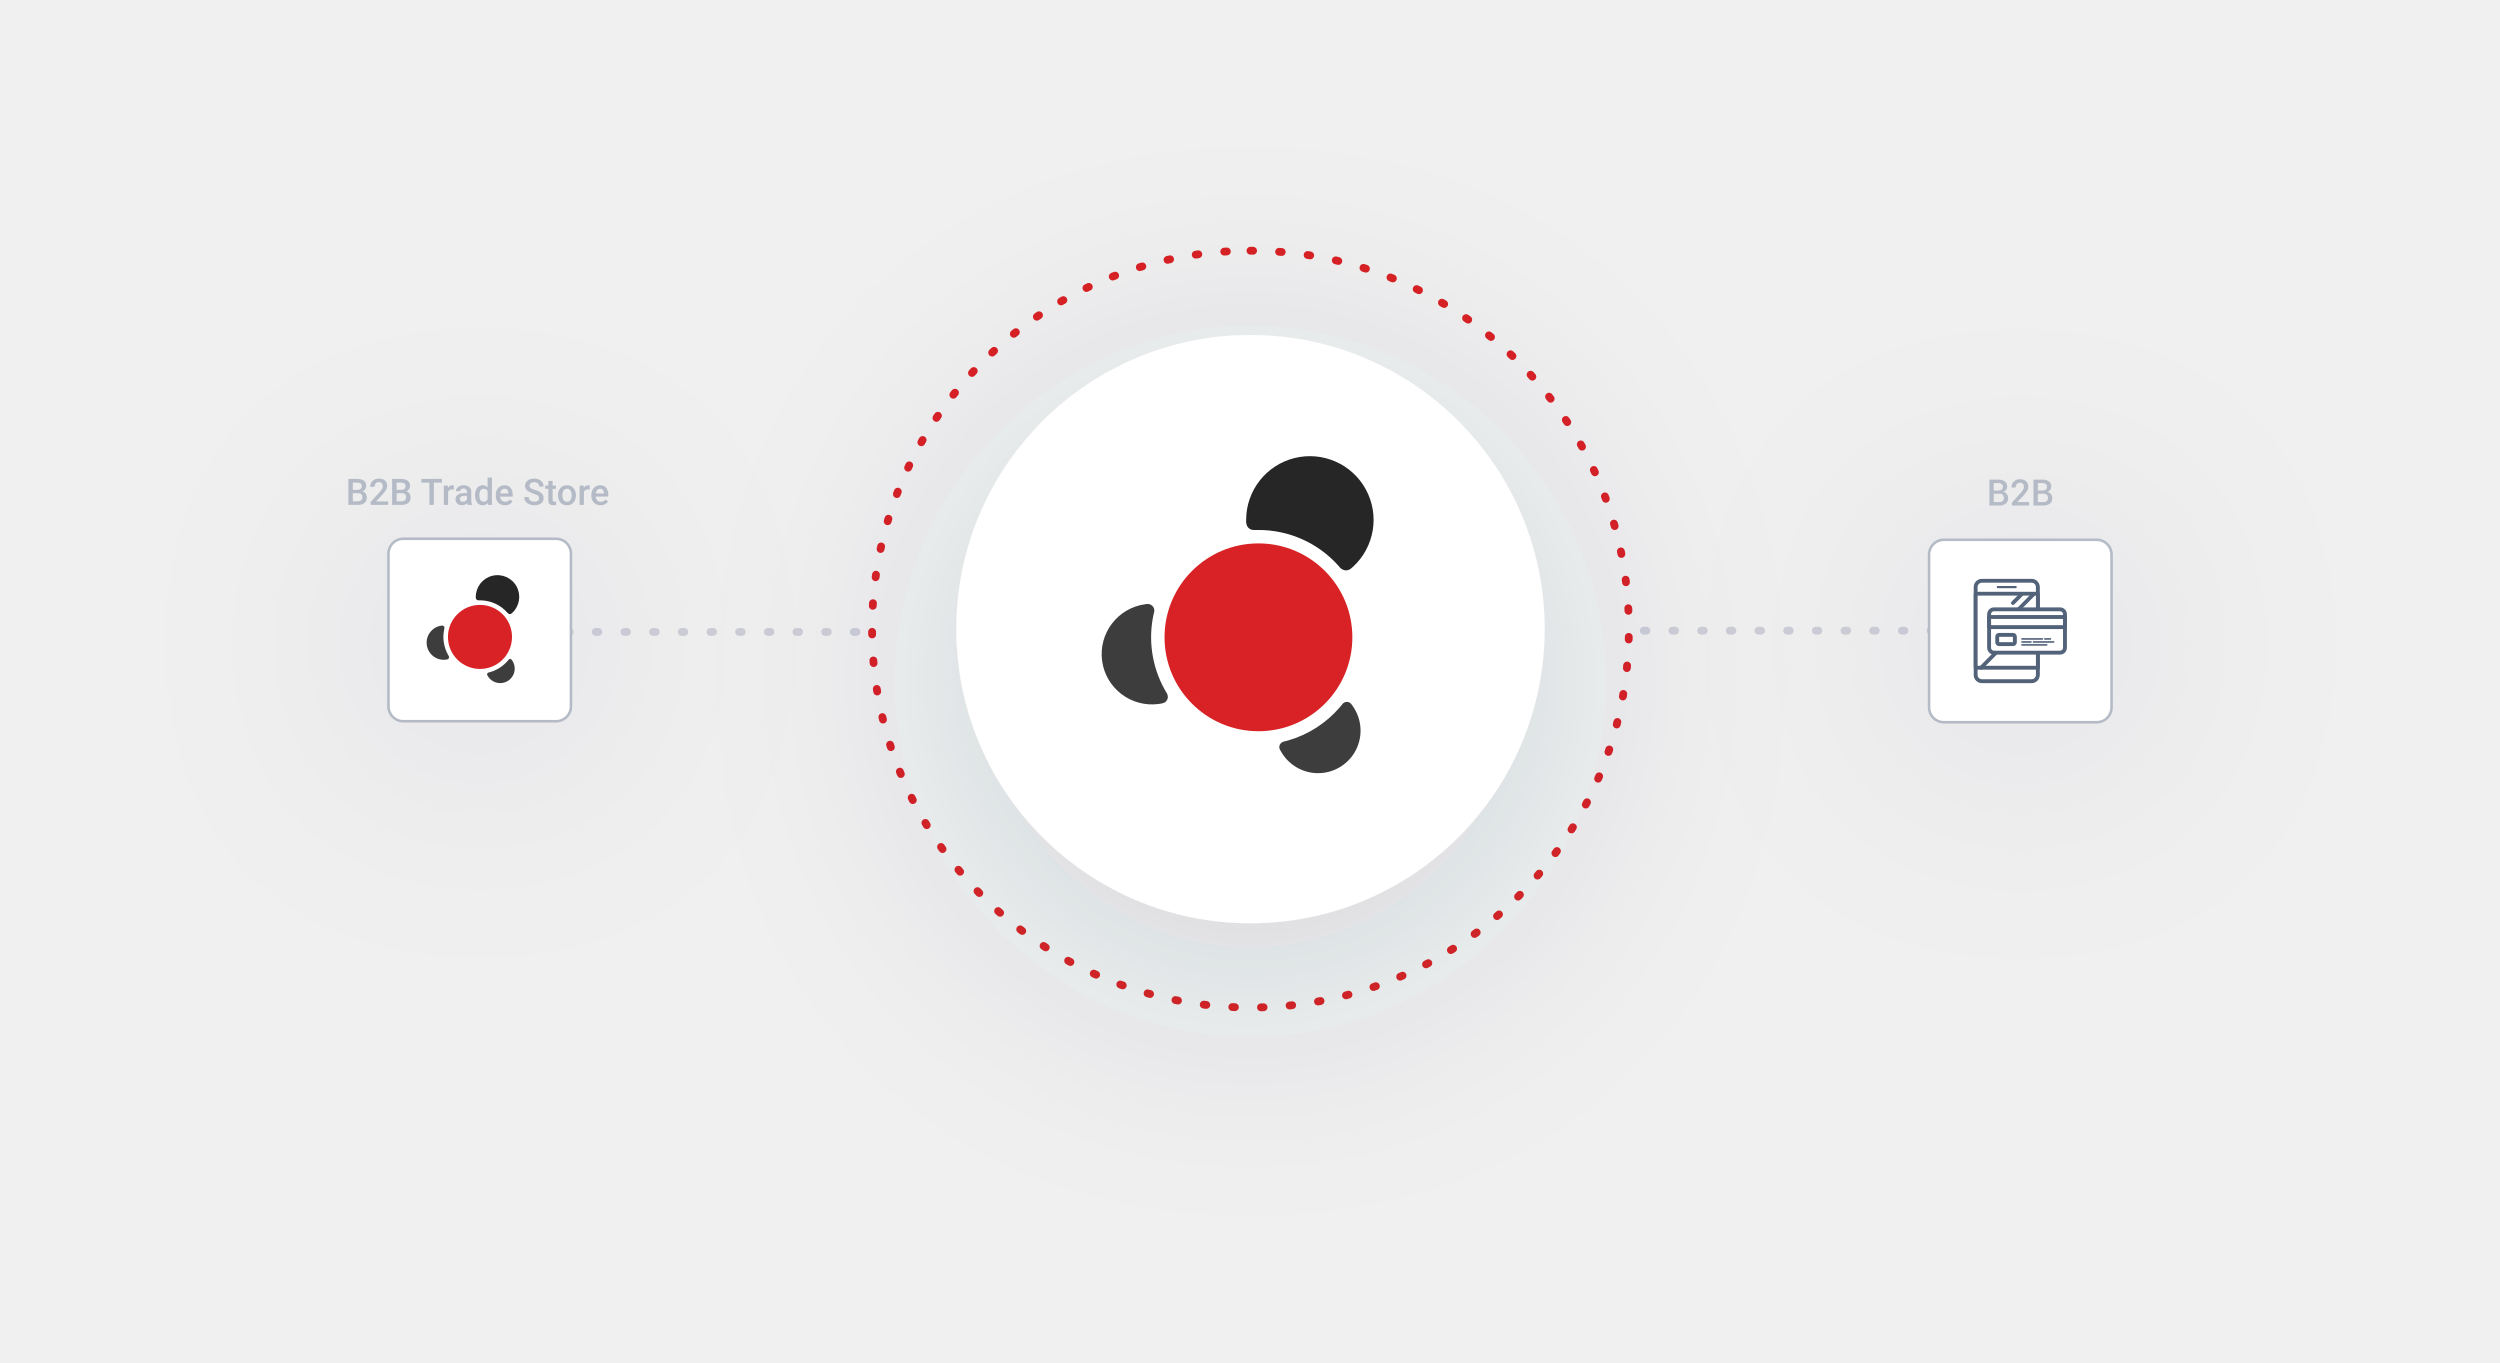
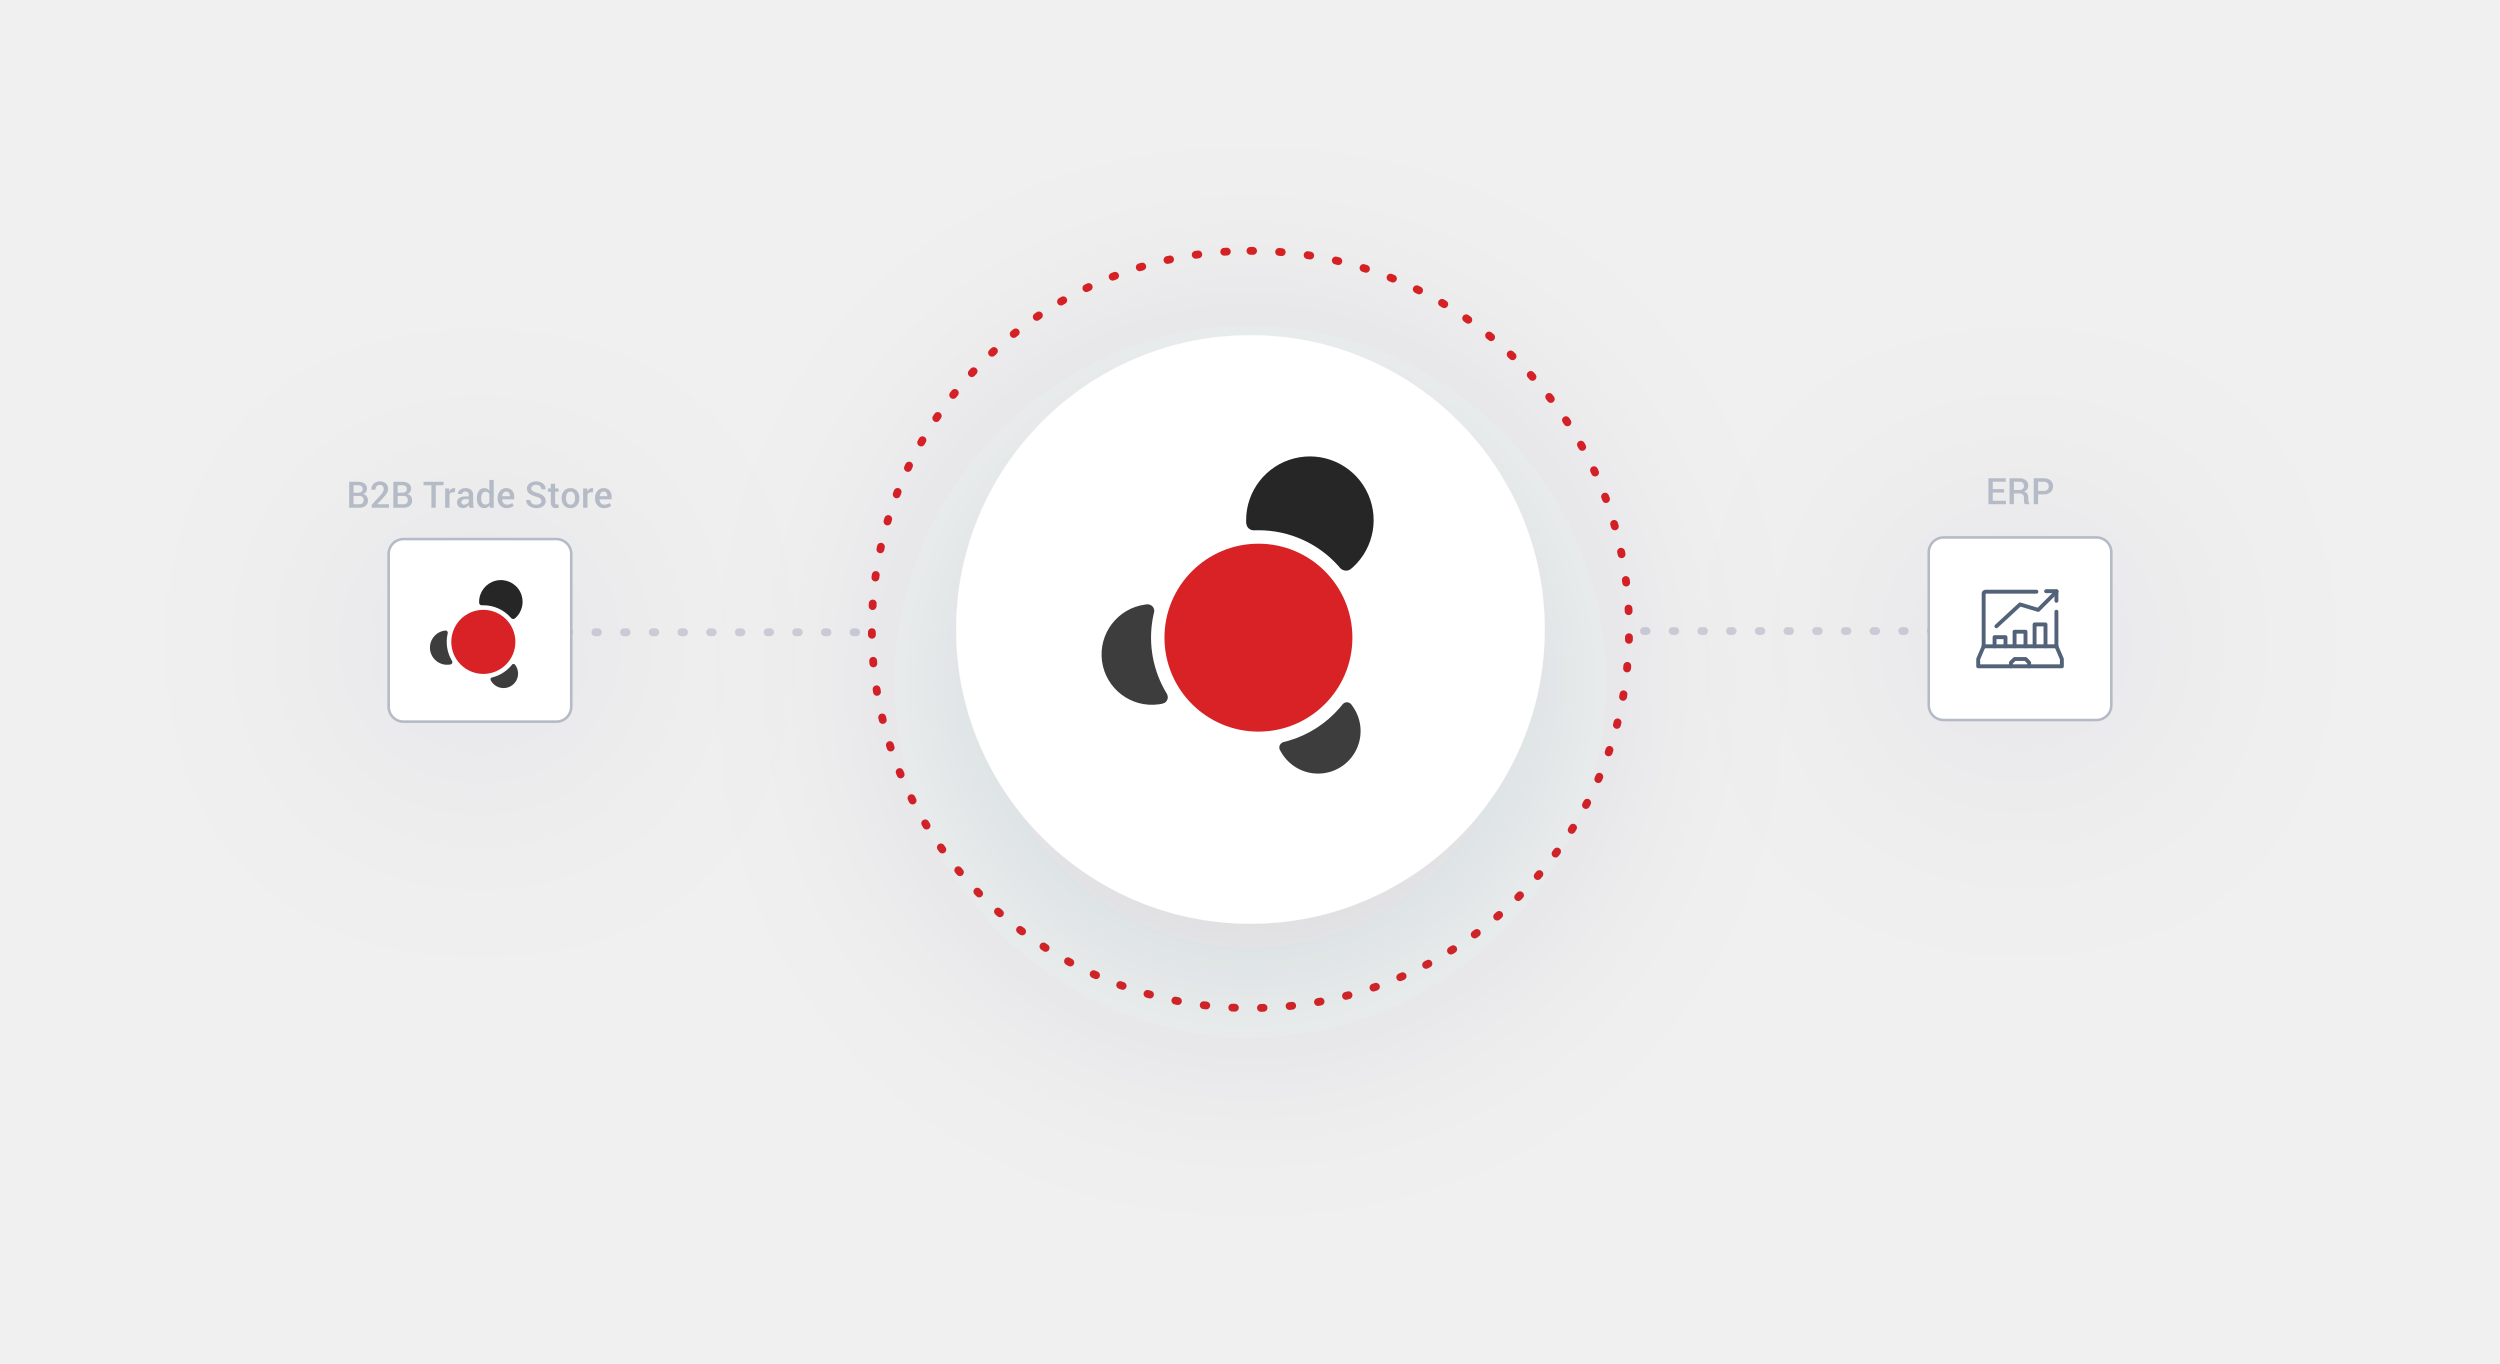
- <svg xmlns="http://www.w3.org/2000/svg" width="958.928" height="522.615" viewBox="0 0 958.928 522.615">
+ <svg xmlns="http://www.w3.org/2000/svg" width="958.405" height="522.615" viewBox="0 0 958.405 522.615">
  <defs>
-     <filter id="Path_4453" x="218.336" y="0" width="522.615" height="522.615" filterUnits="userSpaceOnUse">
+     <filter id="Path_4453" x="218.069" y="0" width="522.615" height="522.615" filterUnits="userSpaceOnUse">
      <feOffset dy="20" input="SourceAlpha" />
      <feGaussianBlur stdDeviation="49.5" result="blur" />
      <feFlood flood-color="#3c485a" flood-opacity="0.149" />
      <feComposite operator="in" in2="blur" />
      <feComposite in="SourceGraphic" />
    </filter>
-     <filter id="Path_4454" x="0" y="62.648" width="368" height="368" filterUnits="userSpaceOnUse">
+     <filter id="Path_4752" x="590.405" y="62.029" width="368" height="368" filterUnits="userSpaceOnUse">
      <feOffset dy="5" input="SourceAlpha" />
      <feGaussianBlur stdDeviation="49.5" result="blur-2" />
      <feFlood flood-color="#3c485a" flood-opacity="0.102" />
      <feComposite operator="in" in2="blur-2" />
      <feComposite in="SourceGraphic" />
    </filter>
-     <filter id="Path_4455" x="590.928" y="63.029" width="368" height="368" filterUnits="userSpaceOnUse">
+     <filter id="Path_4764" x="0" y="62.648" width="368" height="368" filterUnits="userSpaceOnUse">
      <feOffset dy="5" input="SourceAlpha" />
      <feGaussianBlur stdDeviation="49.5" result="blur-3" />
      <feFlood flood-color="#3c485a" flood-opacity="0.102" />
      <feComposite operator="in" in2="blur-3" />
      <feComposite in="SourceGraphic" />
    </filter>
  </defs>
-   <g id="Group_3575" data-name="Group 3575" transform="translate(-242.328 -1366.336)">
+   <g id="Group_3575" data-name="Group 3575" transform="translate(-242.595 -1366.336)">
    <path id="Path_4456" data-name="Path 4456" d="M0,0H128" transform="translate(448.828 1608.725)" fill="none" stroke="#cccdd7" stroke-linecap="round" stroke-width="3" stroke-dasharray="1 10" />
    <path id="Path_4457" data-name="Path 4457" d="M0,0H128" transform="translate(994.823 1608.244) rotate(180)" fill="none" stroke="#cccdd7" stroke-linecap="round" stroke-width="3" stroke-dasharray="1 10" />
    <path id="Path_4452" data-name="Path 4452" d="M145.144,0A145.144,145.144,0,1,1,0,145.144,145.144,145.144,0,0,1,145.144,0Z" transform="translate(576.828 1462.5)" fill="none" stroke="#d82125" stroke-linecap="round" stroke-width="3" stroke-dasharray="1 10" />
-     <g transform="matrix(1, 0, 0, 1, 242.33, 1366.34)" filter="url(#Path_4453)">
-       <path id="Path_4453-2" data-name="Path 4453" d="M112.808,0A112.808,112.808,0,1,1,0,112.808,112.808,112.808,0,0,1,112.808,0Z" transform="translate(366.84 128.5)" fill="#fff" />
+     <g transform="matrix(1, 0, 0, 1, 242.59, 1366.34)" filter="url(#Path_4453)">
+       <path id="Path_4453-2" data-name="Path 4453" d="M112.808,0A112.808,112.808,0,1,1,0,112.808,112.808,112.808,0,0,1,112.808,0Z" transform="translate(366.57 128.5)" fill="#fff" />
    </g>
    <g id="Group_3109" data-name="Group 3109" transform="translate(664.992 1541.316)">
      <path id="Path_1150" data-name="Path 1150" d="M580.378,215.772c-.02.078-.038.157-.055.236a41.281,41.281,0,0,0,4.109,29.056c.209.375.431.74.641,1.113a3.156,3.156,0,0,1,.635,2.166,2.678,2.678,0,0,1-1.189,1.8,5.537,5.537,0,0,1-1.038.368c-.406.073-.815.147-1.229.2a19.3,19.3,0,0,1-5.236-38.244c.052-.006.1-.01.154-.021a2.858,2.858,0,0,1,2.16.306,2.506,2.506,0,0,1,1.046,3.014" transform="translate(-560.432 -155.676)" fill="#3d3d3d" />
      <ellipse id="Ellipse_123" data-name="Ellipse 123" cx="36.023" cy="36.023" rx="36.023" ry="36.023" transform="translate(24.016 33.45)" fill="#d82225" />
      <path id="Path_1151" data-name="Path 1151" d="M606.015,197c.8-.045.965-.026,1.774-.026a41.072,41.072,0,0,1,30.821,13.875,3.538,3.538,0,0,0,2.415,1.605,2.969,2.969,0,0,0,2.439-.845l.587-.5a24.442,24.442,0,1,0-40.978-18,4.842,4.842,0,0,0,.245,2.05,2.84,2.84,0,0,0,2.7,1.835" transform="translate(-547.751 -168.675)" fill="#262626" />
      <path id="Path_1152" data-name="Path 1152" d="M640.66,242.385q.315.42.6.863A16.3,16.3,0,1,1,613.68,260.6c-.131-.214-.25-.436-.379-.653a2.176,2.176,0,0,1-.291-2.076,2.328,2.328,0,0,1,1.928-1.412,12.615,12.615,0,0,0,1.34-.362,41.185,41.185,0,0,0,19.807-12.728c.258-.3.5-.614.76-.911a2.69,2.69,0,0,1,1.212-1.026,2.115,2.115,0,0,1,1.863.206A2.526,2.526,0,0,1,640.66,242.385Z" transform="translate(-544.832 -147.062)" fill="#3d3d3d" />
    </g>
-     <g transform="matrix(1, 0, 0, 1, 242.33, 1366.34)" filter="url(#Path_4454)">
-       <path id="Path_4454-2" data-name="Path 4454" d="M5.669,0H64.331A5.669,5.669,0,0,1,70,5.669V64.331A5.669,5.669,0,0,1,64.331,70H5.669A5.669,5.669,0,0,1,0,64.331V5.669A5.669,5.669,0,0,1,5.669,0Z" transform="translate(149 206.65)" fill="#fff" stroke="#b4bbc6" stroke-width="1" />
+     <g transform="matrix(1, 0, 0, 1, 242.59, 1366.34)" filter="url(#Path_4752)">
+       <path id="Path_4752-2" data-name="Path 4752" d="M5.669,0H64.331A5.669,5.669,0,0,1,70,5.669V64.331A5.669,5.669,0,0,1,64.331,70H5.669A5.669,5.669,0,0,1,0,64.331V5.669A5.669,5.669,0,0,1,5.669,0Z" transform="translate(739.41 206.03)" fill="#fff" stroke="#b4bbc6" stroke-width="1" />
    </g>
-     <g transform="matrix(1, 0, 0, 1, 242.33, 1366.34)" filter="url(#Path_4455)">
-       <path id="Path_4455-2" data-name="Path 4455" d="M5.669,0H64.331A5.669,5.669,0,0,1,70,5.669V64.331A5.669,5.669,0,0,1,64.331,70H5.669A5.669,5.669,0,0,1,0,64.331V5.669A5.669,5.669,0,0,1,5.669,0Z" transform="translate(739.93 207.03)" fill="#fff" stroke="#b4bbc6" stroke-width="1" />
+     <path id="Path_4753" data-name="Path 4753" d="M-6.111-4.478h-4.354v3.151h5.052V0h-6.713V-9.953h6.665V-8.62h-5v2.81h4.354Zm3.76.349V0H-4.013V-9.953H-.335A3.94,3.94,0,0,1,2.242-9.2a2.628,2.628,0,0,1,.909,2.146,2.22,2.22,0,0,1-.4,1.33,2.744,2.744,0,0,1-1.166.892,2.082,2.082,0,0,1,1.21.872,2.805,2.805,0,0,1,.369,1.487v.827a3.354,3.354,0,0,0,.109.854,1.2,1.2,0,0,0,.369.636V0H1.935a1.113,1.113,0,0,1-.352-.711,5.938,5.938,0,0,1-.079-.95v-.8a1.674,1.674,0,0,0-.437-1.217,1.6,1.6,0,0,0-1.2-.451Zm0-1.333H-.424a2.254,2.254,0,0,0,1.456-.383A1.437,1.437,0,0,0,1.49-7.014a1.546,1.546,0,0,0-.451-1.179A1.935,1.935,0,0,0-.335-8.62H-2.352Zm9.27,1.688V0H5.257V-9.953h3.89a3.687,3.687,0,0,1,2.581.851,2.886,2.886,0,0,1,.933,2.239,2.881,2.881,0,0,1-.933,2.246,3.706,3.706,0,0,1-2.581.844Zm0-1.333H9.146A1.821,1.821,0,0,0,10.534-5.6,1.749,1.749,0,0,0,11-6.85a1.8,1.8,0,0,0-.465-1.265A1.793,1.793,0,0,0,9.146-8.62H6.918Z" transform="translate(1017 1559.633)" fill="#b4bbc6" />
+     <g id="Group_3706" data-name="Group 3706" transform="translate(597.963 1274.176)">
+       <path id="Path_3617" data-name="Path 3617" d="M432.982,349l2.092,4.881v2.789H403v-2.789L405.092,349" transform="translate(0 -9.082)" fill="none" stroke="#526279" stroke-linecap="round" stroke-linejoin="round" stroke-width="1.5" />
+       <path id="Path_3618" data-name="Path 3618" d="M421,358.789v-1.395L422.395,356h4.213l1.365,1.395v1.395" transform="translate(-5.449 -11.201)" fill="none" stroke="#526279" stroke-linecap="round" stroke-linejoin="round" stroke-width="1.5" />
+       <path id="Path_3619" data-name="Path 3619" d="M433.891,326.67v13.248H406V319.693a.693.693,0,0,1,.693-.693h19.528" transform="translate(-0.908)" fill="none" stroke="#526279" stroke-linecap="round" stroke-linejoin="round" stroke-width="1.5" />
+       <path id="Path_3620" data-name="Path 3620" d="M413,332.248l9.064-8.367,6.973,2.092L436.01,319" transform="translate(-3.027)" fill="none" stroke="#526279" stroke-linecap="round" stroke-linejoin="round" stroke-width="1.5" />
+       <line id="Line_64" data-name="Line 64" x1="4" transform="translate(429.037 318.794)" fill="none" stroke="#526279" stroke-linecap="round" stroke-linejoin="round" stroke-width="1.5" />
+       <line id="Line_65" data-name="Line 65" x2="0.005" y2="3.474" transform="translate(432.977 319.012)" fill="none" stroke="#526279" stroke-linecap="round" stroke-linejoin="round" stroke-width="1.5" />
+       <path id="Path_3621" data-name="Path 3621" d="M416.184,347.486V344H412v3.486" transform="translate(-2.725 -7.568)" fill="none" stroke="#526279" stroke-linecap="round" stroke-linejoin="round" stroke-width="1.5" />
+       <path id="Path_3622" data-name="Path 3622" d="M427.184,346.578V341H423v5.578" transform="translate(-6.055 -6.66)" fill="none" stroke="#526279" stroke-linecap="round" stroke-linejoin="round" stroke-width="1.5" />
+       <path id="Path_3623" data-name="Path 3623" d="M438.184,345.367V337H434v8.367" transform="translate(-9.385 -5.449)" fill="none" stroke="#526279" stroke-linecap="round" stroke-linejoin="round" stroke-width="1.5" />
    </g>
-     <path id="Path_4459" data-name="Path 4459" d="M-11.86,0V-9.953h3.309a4.3,4.3,0,0,1,2.584.68,2.357,2.357,0,0,1,.93,2.034,2,2,0,0,1-.39,1.21,2.3,2.3,0,0,1-1.08.793,2.219,2.219,0,0,1,1.367.854,2.519,2.519,0,0,1,.479,1.524A2.558,2.558,0,0,1-5.578-.728,3.963,3.963,0,0,1-8.107,0ZM-10.2-4.525v3.2h2.092a2,2,0,0,0,1.326-.393,1.407,1.407,0,0,0,.465-1.138,1.788,1.788,0,0,0-.39-1.23,1.549,1.549,0,0,0-1.217-.437Zm0-1.237h1.832a1.873,1.873,0,0,0,1.22-.366A1.261,1.261,0,0,0-6.7-7.164a1.291,1.291,0,0,0-.472-1.1A2.254,2.254,0,0,0-8.552-8.62H-10.2ZM3.377,0h-6.61V-1.142L.007-4.676A7.866,7.866,0,0,0,1.1-6.1a2.286,2.286,0,0,0,.3-1.09,1.655,1.655,0,0,0-.39-1.121A1.32,1.32,0,0,0-.041-8.764a1.622,1.622,0,0,0-1.3.492,2.007,2.007,0,0,0-.424,1.354H-3.37l-.014-.041a2.925,2.925,0,0,1,.868-2.232A3.337,3.337,0,0,1-.041-10.1a3.158,3.158,0,0,1,2.27.793,2.728,2.728,0,0,1,.834,2.071A3.06,3.06,0,0,1,2.581-5.6,13.766,13.766,0,0,1,1.087-3.705L-1.128-1.367l.021.041H3.377ZM5.065,0V-9.953H8.374a4.3,4.3,0,0,1,2.584.68,2.357,2.357,0,0,1,.93,2.034,2,2,0,0,1-.39,1.21,2.3,2.3,0,0,1-1.08.793,2.219,2.219,0,0,1,1.367.854,2.519,2.519,0,0,1,.479,1.524,2.558,2.558,0,0,1-.916,2.129A3.963,3.963,0,0,1,8.818,0ZM6.727-4.525v3.2H8.818a2,2,0,0,0,1.326-.393,1.407,1.407,0,0,0,.465-1.138,1.788,1.788,0,0,0-.39-1.23A1.549,1.549,0,0,0,9-4.525Zm0-1.237H8.559a1.873,1.873,0,0,0,1.22-.366,1.261,1.261,0,0,0,.448-1.036,1.291,1.291,0,0,0-.472-1.1A2.254,2.254,0,0,0,8.374-8.62H6.727Z" transform="translate(1017.256 1560.252)" fill="#b4bbc6" />
-     <g id="Group_3114" data-name="Group 3114" transform="translate(-31.498 -507.287)">
-       <g id="Group_2960" data-name="Group 2960" transform="translate(1031.138 2095.9)">
-         <path id="Path_3598" data-name="Path 3598" d="M1053.093,2135.406h-19.072a2.886,2.886,0,0,1-2.883-2.883v-33.74a2.887,2.887,0,0,1,2.883-2.883h19.072a2.887,2.887,0,0,1,2.883,2.883v33.74A2.886,2.886,0,0,1,1053.093,2135.406Zm-19.072-38.527a1.907,1.907,0,0,0-1.9,1.9v33.74a1.906,1.906,0,0,0,1.9,1.9h19.072a1.906,1.906,0,0,0,1.9-1.9v-33.74a1.907,1.907,0,0,0-1.9-1.9Z" transform="translate(-1031.138 -2095.9)" fill="#526279" stroke="#526279" stroke-width="0.5" />
-       </g>
-       <g id="Group_2961" data-name="Group 2961" transform="translate(1031.152 2100.86)">
-         <rect id="Rectangle_595" data-name="Rectangle 595" width="23.845" height="28.404" transform="translate(0.489 0.489)" fill="#fff" />
-         <path id="Path_3599" data-name="Path 3599" d="M1055.678,2197.116h-23.845a.489.489,0,0,1-.49-.489v-28.4a.489.489,0,0,1,.49-.489h23.845a.489.489,0,0,1,.49.489v28.4A.489.489,0,0,1,1055.678,2197.116Zm-23.355-.979h22.866v-27.425h-22.866Z" transform="translate(-1031.344 -2167.734)" fill="#526279" stroke="#526279" stroke-width="0.5" />
-       </g>
-       <path id="Path_3600" data-name="Path 3600" d="M1162.544,2132.849h-6.84a.428.428,0,0,1-.427-.426h0a.428.428,0,0,1,.427-.427h6.84a.428.428,0,0,1,.427.427h0A.428.428,0,0,1,1162.544,2132.849Z" transform="translate(-115.567 -33.604)" fill="#526279" />
-       <g id="Group_2962" data-name="Group 2962" transform="translate(1045.441 2101.034)">
-         <line id="Line_58" data-name="Line 58" x1="3.364" y2="3.39" transform="translate(0.489 0.489)" fill="#fff" stroke="#526279" stroke-width="0.5" />
-         <path id="Path_3601" data-name="Path 3601" d="M1238.75,2174.621a.489.489,0,0,1-.347-.834l3.364-3.39a.489.489,0,1,1,.695.689l-3.364,3.39A.489.489,0,0,1,1238.75,2174.621Z" transform="translate(-1238.261 -2170.252)" fill="#526279" stroke="#526279" stroke-width="0.5" />
-       </g>
-       <g id="Group_2963" data-name="Group 2963" transform="translate(1047.397 2101.034)">
-         <line id="Line_59" data-name="Line 59" x1="5.974" y2="6.021" transform="translate(0.49 0.489)" fill="#fff" stroke="#526279" stroke-width="0.5" />
-         <path id="Path_3602" data-name="Path 3602" d="M1267.087,2177.251a.489.489,0,0,1-.347-.834l5.974-6.021a.489.489,0,1,1,.695.689l-5.974,6.021A.488.488,0,0,1,1267.087,2177.251Z" transform="translate(-1266.598 -2170.252)" fill="#526279" stroke="#526279" stroke-width="0.5" />
-       </g>
-       <g id="Group_2964" data-name="Group 2964" transform="translate(1033.192 2123.83)">
-         <line id="Line_60" data-name="Line 60" x1="5.392" y2="5.435" transform="translate(0.489 0.489)" fill="#fff" stroke="#526279" stroke-width="0.5" />
-         <path id="Path_3603" data-name="Path 3603" d="M1061.376,2506.772a.49.49,0,0,1-.347-.834l5.392-5.435a.489.489,0,0,1,.695.689l-5.392,5.435A.488.488,0,0,1,1061.376,2506.772Z" transform="translate(-1060.887 -2500.358)" fill="#526279" stroke="#526279" stroke-width="0.5" />
-       </g>
-       <g id="Group_2965" data-name="Group 2965" transform="translate(1036.303 2106.847)">
-         <path id="Path_3604" data-name="Path 3604" d="M1142.106,2263.4v12.881a1.893,1.893,0,0,1-1.885,1.881H1114.9a1.892,1.892,0,0,1-1.884-1.881V2263.4a1.883,1.883,0,0,1,1.884-1.87h25.319A1.884,1.884,0,0,1,1142.106,2263.4Z" transform="translate(-1112.529 -2261.036)" fill="#fff" />
-         <path id="Path_3605" data-name="Path 3605" d="M1133.623,2272.047H1108.3a2.374,2.374,0,0,1-2.374-2.37V2256.8a2.369,2.369,0,0,1,2.374-2.359h25.319A2.369,2.369,0,0,1,1136,2256.8v12.881A2.374,2.374,0,0,1,1133.623,2272.047Zm-25.319-16.632a1.389,1.389,0,0,0-1.395,1.381v12.881a1.394,1.394,0,0,0,1.395,1.391h25.319a1.412,1.412,0,0,0,1.4-1.391V2256.8a1.39,1.39,0,0,0-1.4-1.381Z" transform="translate(-1105.93 -2254.437)" fill="#526279" stroke="#526279" stroke-width="0.5" />
-       </g>
-       <g id="Group_2966" data-name="Group 2966" transform="translate(1036.31 2109.799)">
-         <path id="Path_3606" data-name="Path 3606" d="M1135.6,2302.037h-29.071a.489.489,0,0,1-.49-.489v-3.883a.489.489,0,0,1,.49-.489H1135.6a.489.489,0,0,1,.49.489v3.883A.489.489,0,0,1,1135.6,2302.037Zm-28.582-.979h28.092v-2.9h-28.092Z" transform="translate(-1106.043 -2297.175)" fill="#526279" stroke="#526279" stroke-width="0.5" />
-       </g>
-       <rect id="Rectangle_597" data-name="Rectangle 597" width="8.21" height="0.469" rx="0.235" transform="translate(1049.217 2118.443)" fill="#526279" stroke="#526279" stroke-width="0.2" />
-       <rect id="Rectangle_598" data-name="Rectangle 598" width="2.571" height="0.469" rx="0.235" transform="translate(1057.953 2118.443)" fill="#526279" stroke="#526279" stroke-width="0.2" />
-       <rect id="Rectangle_599" data-name="Rectangle 599" width="3.798" height="0.469" rx="0.235" transform="translate(1049.217 2119.614)" fill="#526279" stroke="#526279" stroke-width="0.2" />
-       <rect id="Rectangle_600" data-name="Rectangle 600" width="8.114" height="0.469" rx="0.235" transform="translate(1053.629 2119.614)" fill="#526279" stroke="#526279" stroke-width="0.2" />
-       <rect id="Rectangle_601" data-name="Rectangle 601" width="9.847" height="0.469" rx="0.235" transform="translate(1049.217 2120.721)" fill="#526279" stroke="#526279" stroke-width="0.2" />
-       <g id="Group_2967" data-name="Group 2967" transform="translate(1039.413 2116.651)">
-         <path id="Path_3607" data-name="Path 3607" d="M1143.05,2415.43h-5.378a1.185,1.185,0,0,1-1.184-1.184v-2.171a1.185,1.185,0,0,1,1.184-1.184h5.378a1.185,1.185,0,0,1,1.184,1.184v2.171A1.185,1.185,0,0,1,1143.05,2415.43Zm-5.378-3.56a.2.2,0,0,0-.2.2v2.171a.2.2,0,0,0,.2.2h5.378a.2.2,0,0,0,.2-.2v-2.171a.2.2,0,0,0-.2-.2Z" transform="translate(-1136.488 -2410.891)" fill="#526279" stroke="#526279" stroke-width="0.5" />
-       </g>
+     <g transform="matrix(1, 0, 0, 1, 242.59, 1366.34)" filter="url(#Path_4764)">
+       <path id="Path_4764-2" data-name="Path 4764" d="M5.669,0H64.331A5.669,5.669,0,0,1,70,5.669V64.331A5.669,5.669,0,0,1,64.331,70H5.669A5.669,5.669,0,0,1,0,64.331V5.669A5.669,5.669,0,0,1,5.669,0Z" transform="translate(149 206.65)" fill="#fff" stroke="#b4bbc6" stroke-width="1" />
    </g>
-     <text id="B2B_Trade_Store" data-name="B2B Trade Store" transform="translate(426 1560)" fill="#b4bbc6" font-size="14" font-family="Roboto-Medium, Roboto" font-weight="500">
-       <tspan x="-51.075" y="0">B2B Trade Store</tspan>
-     </text>
-     <g id="Group_3593" data-name="Group 3593" transform="translate(405.962 1586.949)">
+     <path id="Path_4778" data-name="Path 4778" d="M-49.988,0V-9.953h3.309a4.3,4.3,0,0,1,2.584.68,2.357,2.357,0,0,1,.93,2.034,2,2,0,0,1-.39,1.21,2.3,2.3,0,0,1-1.08.793,2.219,2.219,0,0,1,1.367.854,2.519,2.519,0,0,1,.479,1.524,2.558,2.558,0,0,1-.916,2.129A3.963,3.963,0,0,1-46.235,0Zm1.661-4.525v3.2h2.092a2,2,0,0,0,1.326-.393,1.407,1.407,0,0,0,.465-1.138,1.788,1.788,0,0,0-.39-1.23,1.549,1.549,0,0,0-1.217-.437Zm0-1.237h1.832a1.873,1.873,0,0,0,1.22-.366,1.261,1.261,0,0,0,.448-1.036,1.291,1.291,0,0,0-.472-1.1,2.254,2.254,0,0,0-1.381-.359h-1.647ZM-34.75,0h-6.61V-1.142l3.24-3.534A7.866,7.866,0,0,0-37.027-6.1a2.286,2.286,0,0,0,.3-1.09,1.655,1.655,0,0,0-.39-1.121,1.32,1.32,0,0,0-1.053-.451,1.622,1.622,0,0,0-1.3.492,2.007,2.007,0,0,0-.424,1.354H-41.5l-.014-.041a2.925,2.925,0,0,1,.868-2.232,3.337,3.337,0,0,1,2.475-.906A3.158,3.158,0,0,1-35.9-9.3a2.728,2.728,0,0,1,.834,2.071A3.06,3.06,0,0,1-35.547-5.6a13.766,13.766,0,0,1-1.494,1.894l-2.215,2.338.021.041h4.484Zm1.688,0V-9.953h3.309a4.3,4.3,0,0,1,2.584.68,2.357,2.357,0,0,1,.93,2.034,2,2,0,0,1-.39,1.21,2.3,2.3,0,0,1-1.08.793,2.219,2.219,0,0,1,1.367.854,2.519,2.519,0,0,1,.479,1.524A2.558,2.558,0,0,1-26.78-.728,3.963,3.963,0,0,1-29.309,0ZM-31.4-4.525v3.2h2.092a2,2,0,0,0,1.326-.393,1.407,1.407,0,0,0,.465-1.138,1.788,1.788,0,0,0-.39-1.23,1.549,1.549,0,0,0-1.217-.437Zm0-1.237h1.832a1.873,1.873,0,0,0,1.22-.366A1.261,1.261,0,0,0-27.9-7.164a1.291,1.291,0,0,0-.472-1.1,2.254,2.254,0,0,0-1.381-.359H-31.4Zm17.6-2.857h-3.008V0h-1.661V-8.62h-3.008V-9.953h7.677ZM-9.512-5.9l-.711-.027a1.49,1.49,0,0,0-.81.205,1.351,1.351,0,0,0-.5.581V0H-13.2V-7.4h1.518l.109,1.073a2.372,2.372,0,0,1,.721-.889,1.679,1.679,0,0,1,1.015-.321,1.548,1.548,0,0,1,.28.024,2.047,2.047,0,0,1,.239.058ZM-3.9,0q-.089-.28-.147-.547a3.909,3.909,0,0,1-.079-.533,2.935,2.935,0,0,1-.9.872A2.287,2.287,0,0,1-6.272.144,2.459,2.459,0,0,1-8.046-.451a2.16,2.16,0,0,1-.619-1.634,1.93,1.93,0,0,1,.848-1.671,4.093,4.093,0,0,1,2.386-.6h1.292V-5a1.2,1.2,0,0,0-.342-.909,1.356,1.356,0,0,0-.978-.328,1.384,1.384,0,0,0-.9.273.868.868,0,0,0-.335.7H-8.3L-8.3-5.3A1.832,1.832,0,0,1-7.52-6.856a3.317,3.317,0,0,1,2.164-.677,3.164,3.164,0,0,1,2.085.656A2.31,2.31,0,0,1-2.478-4.99V-1.7a6.064,6.064,0,0,0,.062.878,4.664,4.664,0,0,0,.2.824ZM-5.937-1.189A2.088,2.088,0,0,0-4.806-1.5a1.583,1.583,0,0,0,.667-.718V-3.315H-5.458a1.666,1.666,0,0,0-1.135.359A1.09,1.09,0,0,0-7-2.112a.861.861,0,0,0,.277.673A1.14,1.14,0,0,0-5.937-1.189ZM-1.042-3.6A4.878,4.878,0,0,1-.284-6.45,2.454,2.454,0,0,1,1.849-7.533a2.333,2.333,0,0,1,1.077.243A2.437,2.437,0,0,1,3.75-6.6v-4.067H5.411V0H4.016L3.852-.916A2.445,2.445,0,0,1,3-.126a2.4,2.4,0,0,1-1.162.27A2.517,2.517,0,0,1-.284-.848a4.17,4.17,0,0,1-.759-2.6Zm1.661.144a2.979,2.979,0,0,0,.393,1.634,1.376,1.376,0,0,0,1.248.608,1.668,1.668,0,0,0,.892-.226,1.717,1.717,0,0,0,.6-.643V-5.3a1.749,1.749,0,0,0-.6-.639,1.626,1.626,0,0,0-.875-.229,1.339,1.339,0,0,0-1.251.714A3.769,3.769,0,0,0,.619-3.6Zm9.748,3.6A3.216,3.216,0,0,1,7.861-.885a3.782,3.782,0,0,1-.933-2.642V-3.8a3.927,3.927,0,0,1,.926-2.676,2.93,2.93,0,0,1,2.321-1.056,2.891,2.891,0,0,1,2.293.906,3.549,3.549,0,0,1,.8,2.43v.978H8.651l-.014.034a2.329,2.329,0,0,0,.516,1.442,1.632,1.632,0,0,0,1.316.561,3.557,3.557,0,0,0,1.148-.164,3.763,3.763,0,0,0,.923-.472l.533,1.087a3.441,3.441,0,0,1-1.107.622A4.64,4.64,0,0,1,10.367.144ZM10.175-6.2a1.246,1.246,0,0,0-1.012.489,2.407,2.407,0,0,0-.492,1.241l.014.034h2.933v-.171a1.77,1.77,0,0,0-.359-1.148A1.31,1.31,0,0,0,10.175-6.2ZM23.7-2.557a1.282,1.282,0,0,0-.461-1.019,4.334,4.334,0,0,0-1.63-.711,6.9,6.9,0,0,1-2.567-1.159,2.307,2.307,0,0,1-.9-1.89,2.414,2.414,0,0,1,.995-1.982A4.039,4.039,0,0,1,21.7-10.1a3.826,3.826,0,0,1,2.635.882A2.632,2.632,0,0,1,25.3-7.1l-.014.041H23.69A1.6,1.6,0,0,0,23.17-8.3a2.121,2.121,0,0,0-1.483-.475,2.169,2.169,0,0,0-1.4.4A1.26,1.26,0,0,0,19.8-7.349a1.121,1.121,0,0,0,.53.943,5.867,5.867,0,0,0,1.753.711A5.839,5.839,0,0,1,24.524-4.5a2.5,2.5,0,0,1,.834,1.935,2.335,2.335,0,0,1-.995,1.979,4.3,4.3,0,0,1-2.615.735A4.645,4.645,0,0,1,19.014-.68a2.532,2.532,0,0,1-1.142-2.259l.014-.041h1.6a1.555,1.555,0,0,0,.629,1.357,2.754,2.754,0,0,0,1.634.448,2.406,2.406,0,0,0,1.436-.373A1.182,1.182,0,0,0,23.7-2.557ZM28.96-9.194v1.8h1.326v1.23H28.96v4.088a.891.891,0,0,0,.2.653.718.718,0,0,0,.526.195,1.469,1.469,0,0,0,.267-.024,1.621,1.621,0,0,0,.246-.065L30.375-.1a1.9,1.9,0,0,1-.506.181,2.812,2.812,0,0,1-.608.065,1.9,1.9,0,0,1-1.436-.537,2.35,2.35,0,0,1-.52-1.685V-6.166H26.178V-7.4h1.128v-1.8Zm2.5,5.428a4.029,4.029,0,0,1,.9-2.707,3.111,3.111,0,0,1,2.481-1.06,3.1,3.1,0,0,1,2.5,1.06,3.994,3.994,0,0,1,.909,2.707v.144A4.014,4.014,0,0,1,37.334-.9,3.1,3.1,0,0,1,34.853.144a3.124,3.124,0,0,1-2.5-1.053,4.023,4.023,0,0,1-.9-2.714Zm1.661.144a3.3,3.3,0,0,0,.424,1.764,1.429,1.429,0,0,0,1.313.677,1.436,1.436,0,0,0,1.3-.677,3.221,3.221,0,0,0,.438-1.764v-.144a3.18,3.18,0,0,0-.437-1.743,1.441,1.441,0,0,0-1.312-.69,1.429,1.429,0,0,0-1.3.69,3.282,3.282,0,0,0-.424,1.743ZM43.377-5.9l-.711-.027a1.49,1.49,0,0,0-.81.205,1.351,1.351,0,0,0-.5.581V0H39.693V-7.4H41.21l.109,1.073a2.372,2.372,0,0,1,.721-.889,1.679,1.679,0,0,1,1.015-.321,1.548,1.548,0,0,1,.28.024,2.047,2.047,0,0,1,.239.058ZM47.711.144A3.216,3.216,0,0,1,45.206-.885a3.782,3.782,0,0,1-.933-2.642V-3.8A3.927,3.927,0,0,1,45.2-6.477,2.93,2.93,0,0,1,47.52-7.533a2.891,2.891,0,0,1,2.293.906,3.549,3.549,0,0,1,.8,2.43v.978H46l-.014.034A2.329,2.329,0,0,0,46.5-1.743a1.632,1.632,0,0,0,1.316.561,3.557,3.557,0,0,0,1.148-.164,3.763,3.763,0,0,0,.923-.472l.533,1.087a3.441,3.441,0,0,1-1.107.622A4.64,4.64,0,0,1,47.711.144ZM47.52-6.2a1.246,1.246,0,0,0-1.012.489,2.407,2.407,0,0,0-.492,1.241l.014.034h2.933v-.171A1.77,1.77,0,0,0,48.6-5.756,1.31,1.31,0,0,0,47.52-6.2Z" transform="translate(426.451 1560.989)" fill="#b4bbc6" />
+     <g id="Group_3727" data-name="Group 3727" transform="translate(407.413 1588.717)">
      <path id="Path_1150-2" data-name="Path 1150" d="M567.235,213.525c-.007.027-.013.054-.019.081a14.078,14.078,0,0,0,1.4,9.909c.071.128.147.252.219.38a1.076,1.076,0,0,1,.216.739.913.913,0,0,1-.405.615,1.887,1.887,0,0,1-.354.126c-.138.025-.278.05-.419.069a6.582,6.582,0,0,1-1.786-13.042c.018,0,.035,0,.053-.007a.975.975,0,0,1,.737.1.855.855,0,0,1,.357,1.028" transform="translate(-560.433 -193.031)" fill="#3d3d3d" />
      <ellipse id="Ellipse_123-2" data-name="Ellipse 123" cx="12.285" cy="12.285" rx="12.285" ry="12.285" transform="translate(8.189 11.407)" fill="#d82225" />
      <path id="Path_1151-2" data-name="Path 1151" d="M604.064,178.336c.271-.015.329-.009.6-.009a14.007,14.007,0,0,1,10.511,4.732,1.207,1.207,0,0,0,.824.547,1.013,1.013,0,0,0,.832-.288l.2-.17a8.335,8.335,0,1,0-13.975-6.137,1.651,1.651,0,0,0,.084.7.969.969,0,0,0,.92.626" transform="translate(-584.194 -168.675)" fill="#262626" />
      <path id="Path_1152-2" data-name="Path 1152" d="M622.343,241.678q.107.143.206.294a5.558,5.558,0,1,1-9.407,5.919c-.045-.073-.085-.149-.129-.223a.742.742,0,0,1-.1-.708.794.794,0,0,1,.658-.481,4.31,4.31,0,0,0,.457-.123,14.046,14.046,0,0,0,6.755-4.341c.088-.1.17-.209.259-.311a.918.918,0,0,1,.413-.35.721.721,0,0,1,.635.07A.861.861,0,0,1,622.343,241.678Z" transform="translate(-589.663 -209.17)" fill="#3d3d3d" />
    </g>
  </g>
</svg>
